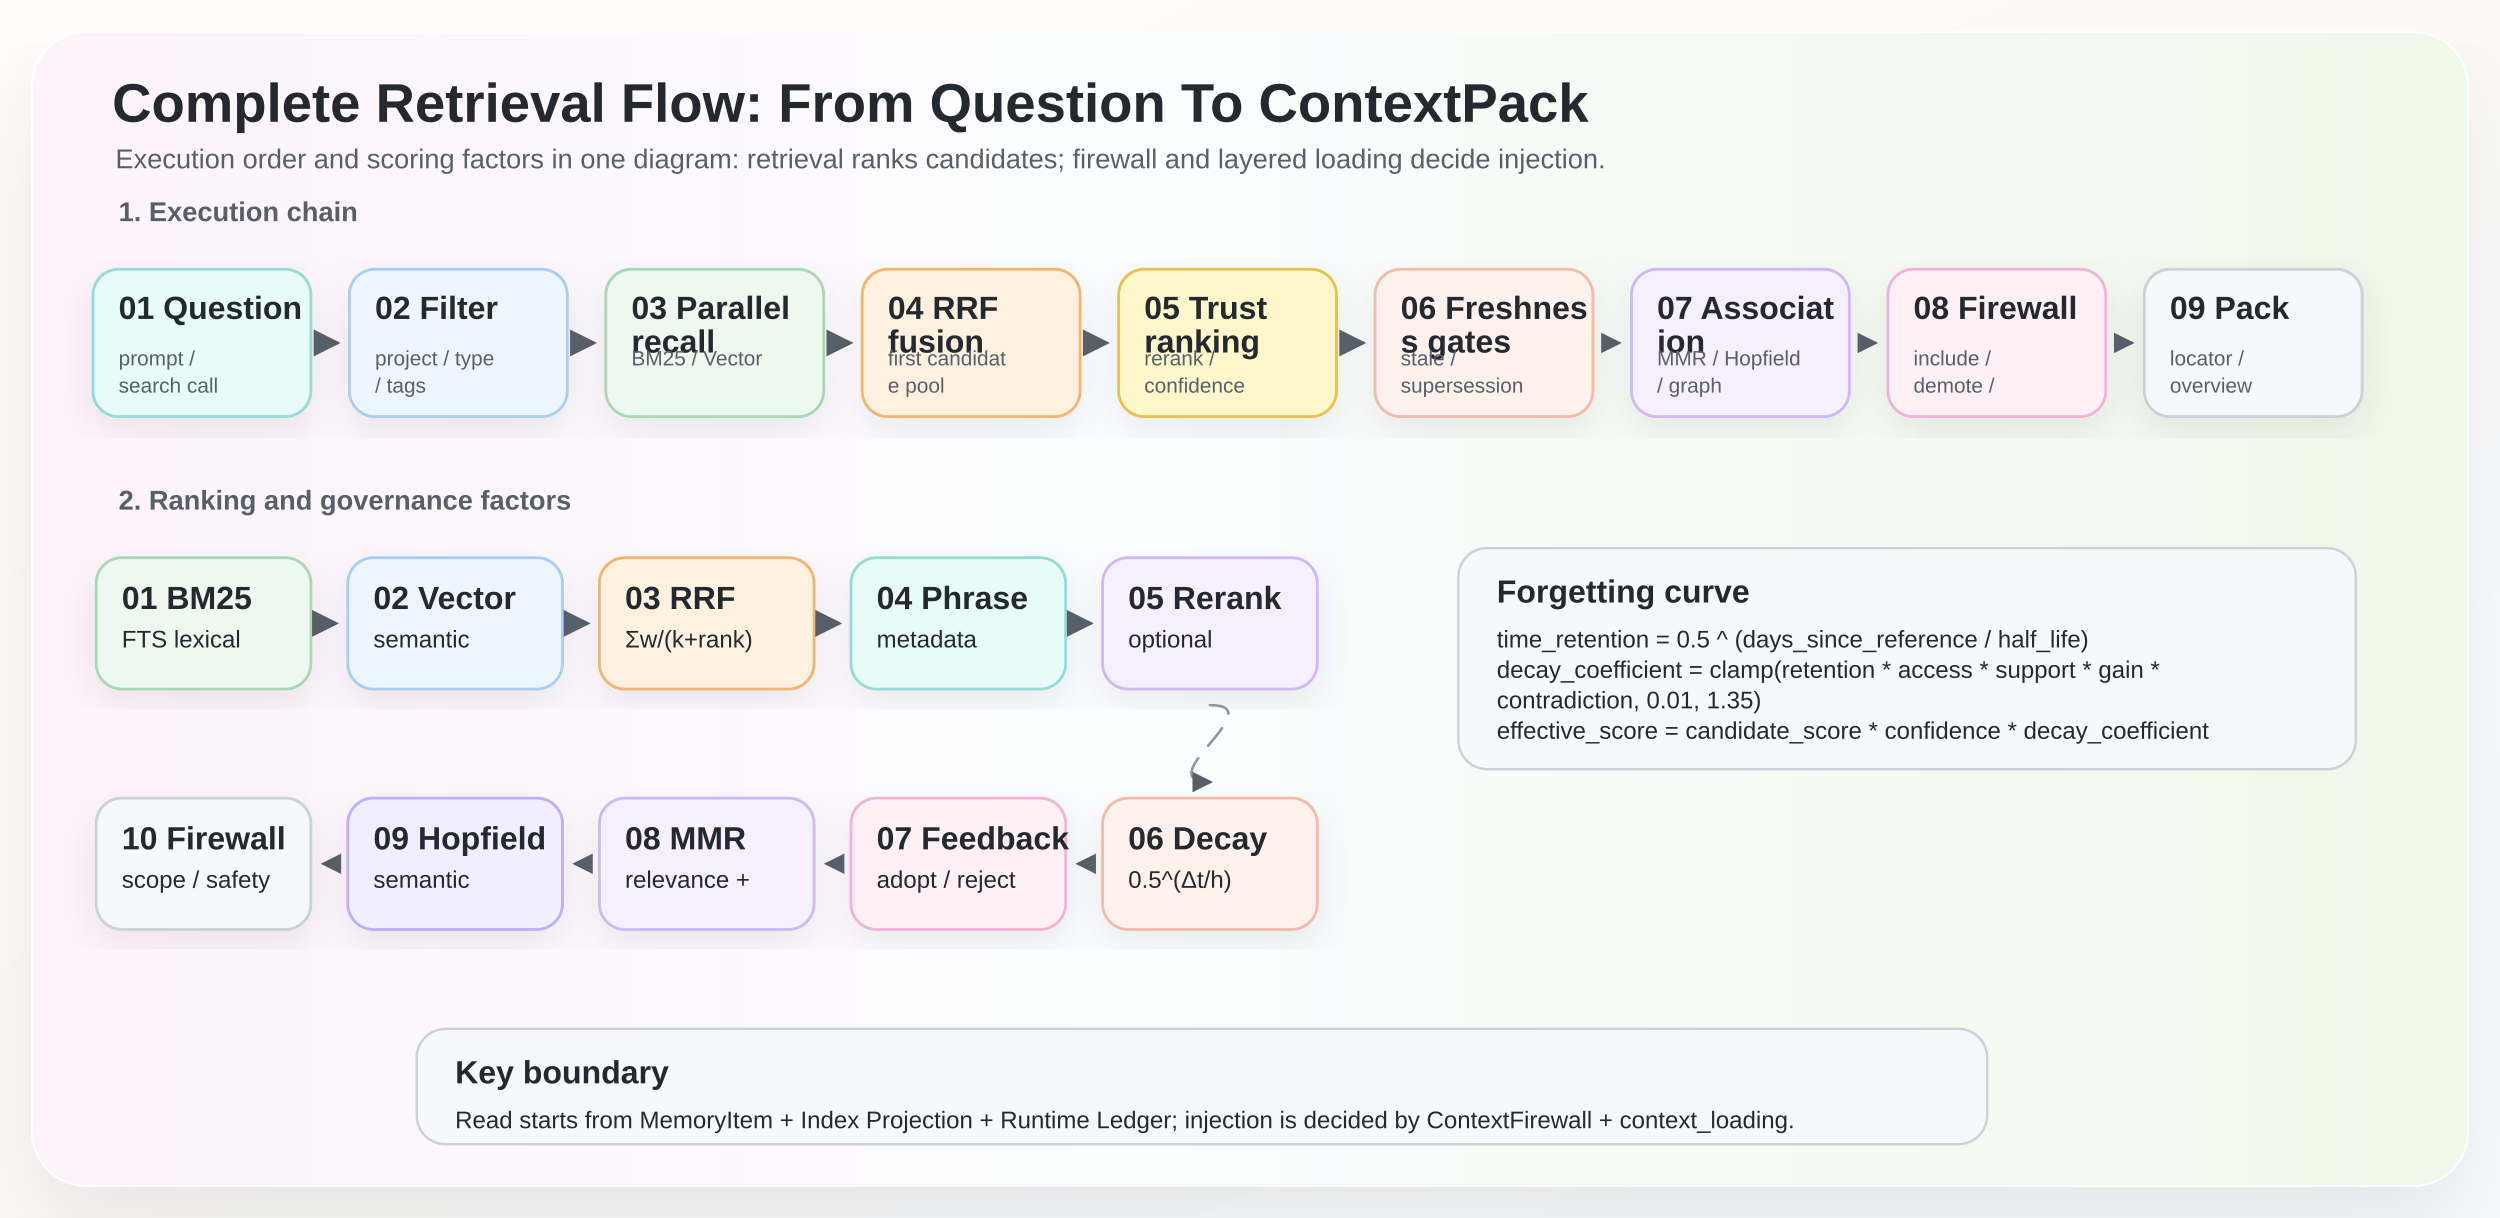
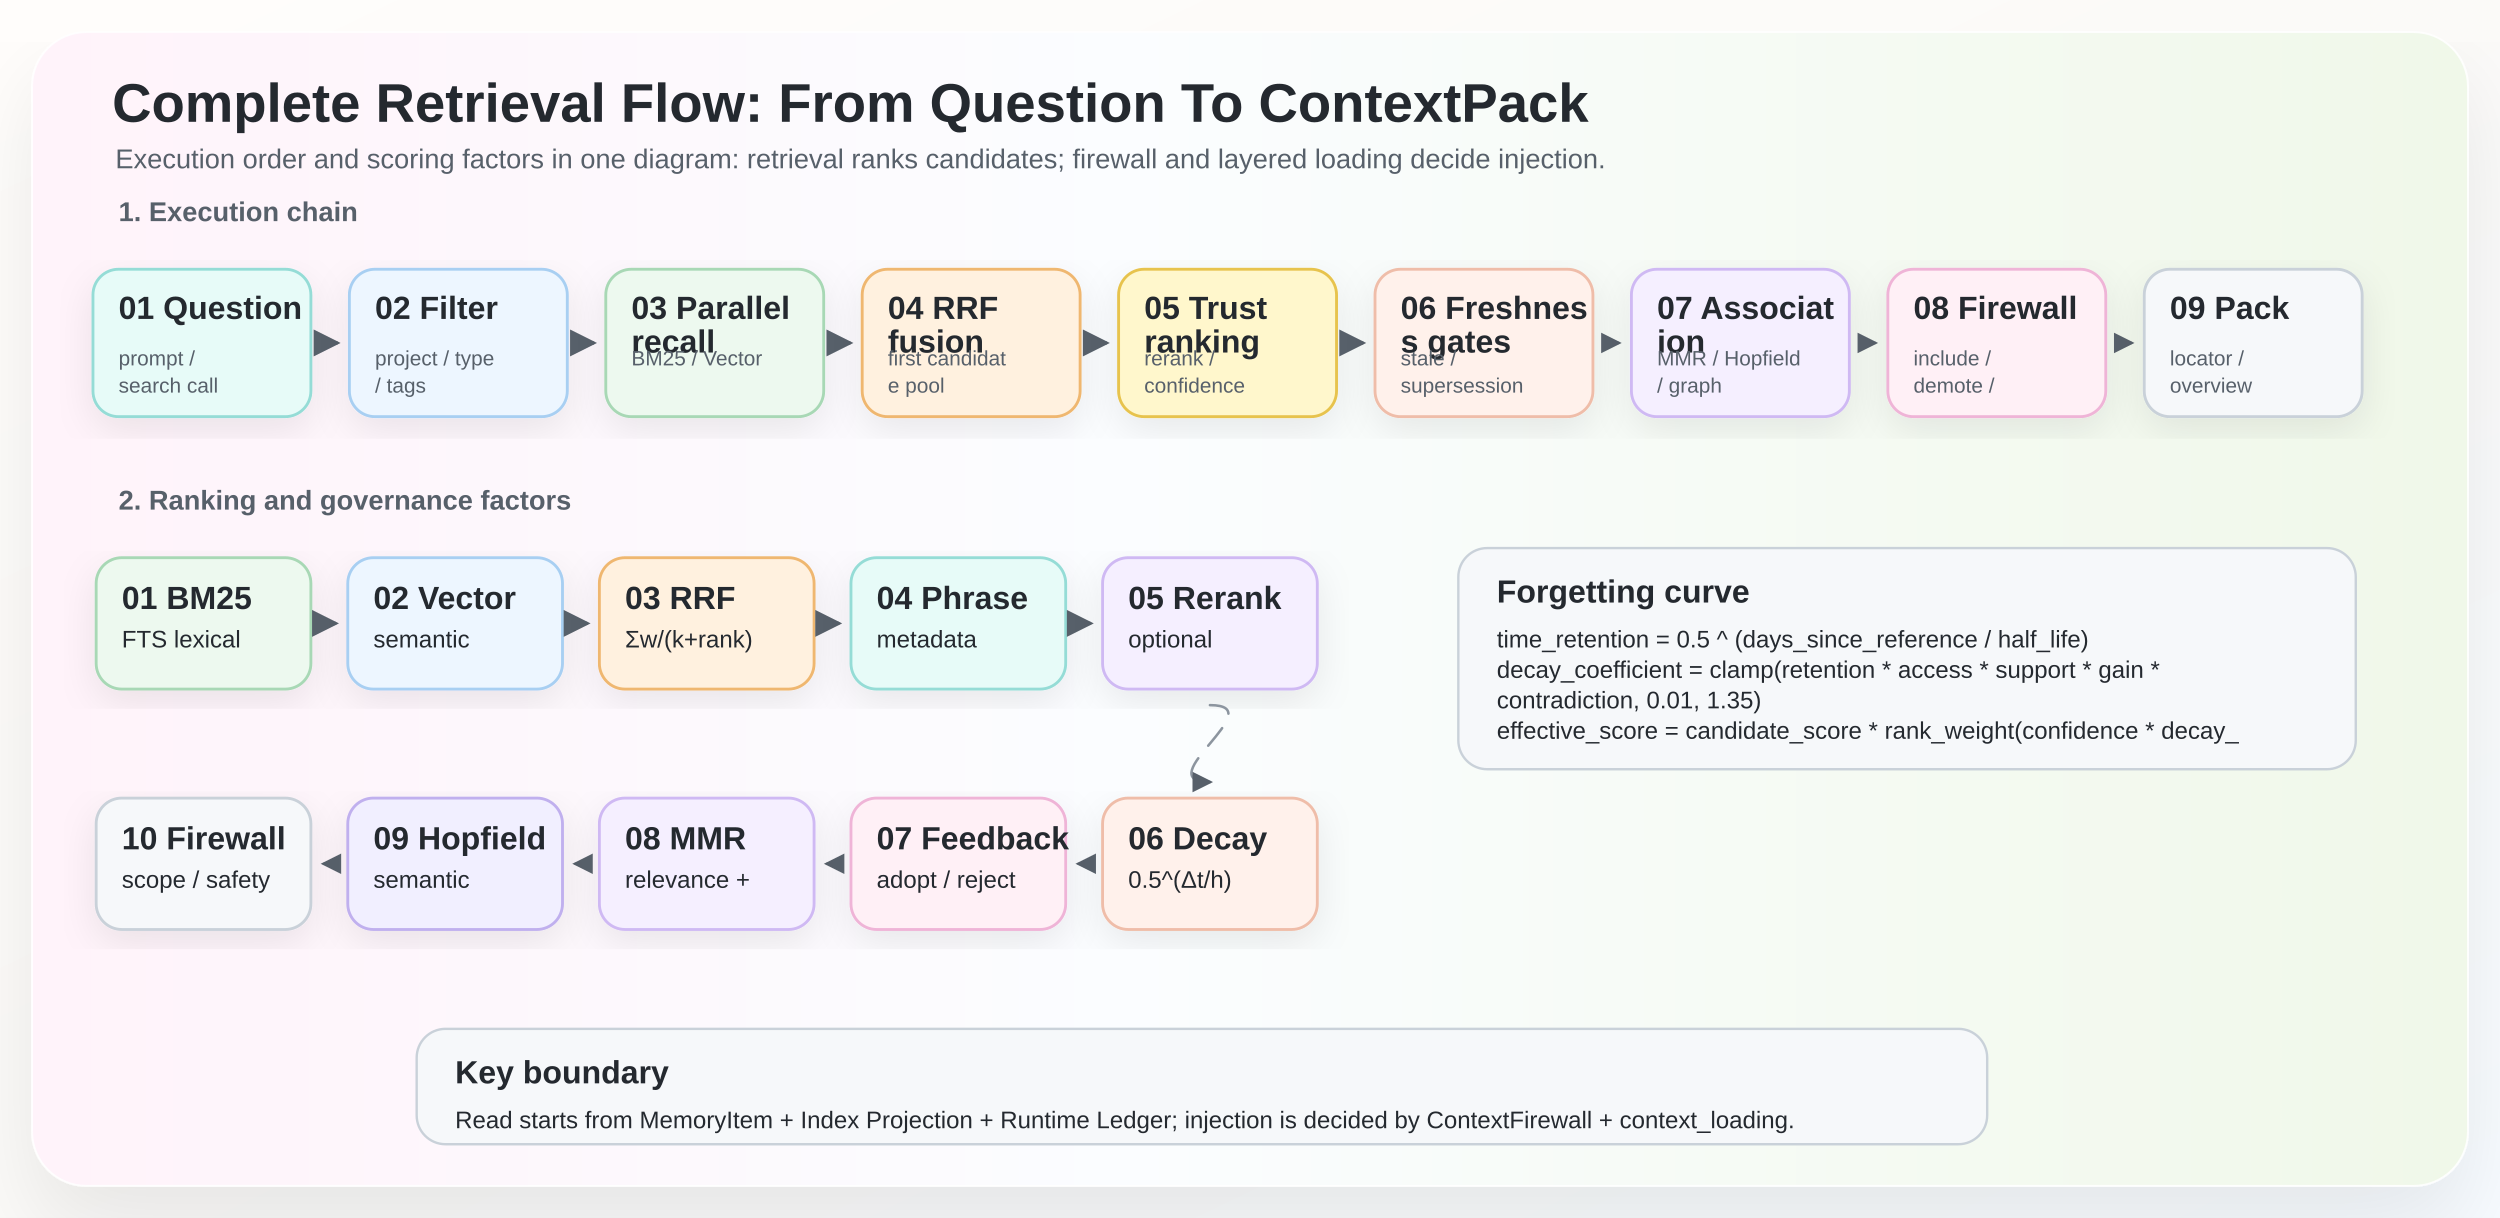
<svg xmlns="http://www.w3.org/2000/svg" width="1560" height="760" viewBox="0 0 1560 760" role="img" aria-labelledby="title desc" style="max-width:100%;height:auto;">
  <defs>
    <linearGradient id="qoderPageBg" x1="0" y1="0" x2="1" y2="1">
      <stop offset="0%" stop-color="#fffdfb" />
      <stop offset="48%" stop-color="#fbfaf8" />
      <stop offset="100%" stop-color="#f7fbff" />
    </linearGradient>
    <linearGradient id="qoderSheetBg" x1="0" y1="0" x2="1" y2="0">
      <stop offset="0%" stop-color="#fff3fa" />
      <stop offset="45%" stop-color="#fbfdff" />
      <stop offset="100%" stop-color="#f0f8e9" />
    </linearGradient>
    <filter id="qoderSheetShadow" x="-8%" y="-8%" width="116%" height="116%">
      <feDropShadow dx="0" dy="26" stdDeviation="30" flood-color="#2a231c" flood-opacity="0.085" />
    </filter>
    <marker id="arrow" viewBox="0 0 10 10" refX="8.5" refY="5" markerWidth="8" markerHeight="8" orient="auto-start-reverse">
      <path d="M0 0 L10 5 L0 10 z" fill="#57606a" />
    </marker>
    <filter id="paper" x="-8%" y="-8%" width="116%" height="116%">
      <feTurbulence type="fractalNoise" baseFrequency="0.78" numOctaves="2" seed="11" result="noise" />
      <feColorMatrix type="saturate" values="0" />
      <feComponentTransfer>
        <feFuncA type="table" tableValues="0 0.035" />
      </feComponentTransfer>
      <feBlend in="SourceGraphic" mode="multiply" />
    </filter>
    <filter id="softShadow" x="-15%" y="-15%" width="130%" height="130%">
      <feDropShadow dx="0" dy="8" stdDeviation="12" flood-color="#1f2328" flood-opacity="0.08" />
    </filter>
    <style>
      .bg { fill: url(#qoderPageBg); }
      .sheet { fill: url(#qoderSheetBg); filter: url(#qoderSheetShadow); }
      .ink { fill: #24292f; }
      .muted { fill: #57606a; }
      .title { font-family: -apple-system, BlinkMacSystemFont, "Segoe UI", Arial, "PingFang SC", "Microsoft YaHei", sans-serif; font-size: 34px; font-weight: 850; fill: #24292f; }
      .subtitle { font-family: -apple-system, BlinkMacSystemFont, "Segoe UI", Arial, "PingFang SC", "Microsoft YaHei", sans-serif; font-size: 17px; fill: #57606a; }
      .section { font-family: -apple-system, BlinkMacSystemFont, "Segoe UI", Arial, "PingFang SC", "Microsoft YaHei", sans-serif; font-size: 17px; font-weight: 800; fill: #57606a; text-transform: uppercase; }
      .card-title { font-family: -apple-system, BlinkMacSystemFont, "Segoe UI", Arial, "PingFang SC", "Microsoft YaHei", sans-serif; font-size: 20px; font-weight: 820; fill: #24292f; }
      .card-line { font-family: -apple-system, BlinkMacSystemFont, "Segoe UI", Arial, "PingFang SC", "Microsoft YaHei", sans-serif; font-size: 15px; fill: #24292f; }
      .small { font-family: -apple-system, BlinkMacSystemFont, "Segoe UI", Arial, "PingFang SC", "Microsoft YaHei", sans-serif; font-size: 13px; fill: #57606a; }
      .tiny { font-family: -apple-system, BlinkMacSystemFont, "Segoe UI", Arial, "PingFang SC", "Microsoft YaHei", sans-serif; font-size: 10px; fill: #6e7781; }
      .num { font-family: -apple-system, BlinkMacSystemFont, "Segoe UI", Arial, "PingFang SC", "Microsoft YaHei", sans-serif; font-size: 22px; font-weight: 900; }
      .mono { font-family: ui-monospace, SFMono-Regular, Menlo, Consolas, "Liberation Mono", monospace; font-size: 13px; fill: #24292f; }
      .mono-small { font-family: ui-monospace, SFMono-Regular, Menlo, Consolas, "Liberation Mono", monospace; font-size: 12px; fill: #57606a; }
      .panel { fill: #ffffff; stroke: #d8dee4; stroke-width: 1.4; filter: url(#softShadow); }
      .card { stroke-width: 1.8; filter: url(#softShadow); }
      .thin-card { stroke-width: 1.2; }
      .arrow { fill: none; stroke: #57606a; stroke-width: 2.1; stroke-linecap: round; stroke-linejoin: round; marker-end: url(#arrow); }
      .soft-arrow { fill: none; stroke: #8c959f; stroke-width: 1.6; stroke-linecap: round; stroke-linejoin: round; stroke-dasharray: 6 7; marker-end: url(#arrow); }
      .flow-line { stroke-dasharray: 14 10; animation: flowDash 1.8s linear infinite; }
      .planned-line { stroke-dasharray: 8 8; }
      .flow-dot { fill: #1f6f78; filter: url(#softShadow); }
      .breath { animation: breath 2.8s ease-in-out infinite; transform-box: fill-box; transform-origin: center; }
      .breath-slow { animation: breath 4.2s ease-in-out infinite; transform-box: fill-box; transform-origin: center; }
      .blink { animation: blink 1.7s ease-in-out infinite; }
      .rail { fill: none; stroke: #d0d7de; stroke-width: 1.3; stroke-dasharray: 5 8; }
      .branch { fill: none; stroke: #d0d7de; stroke-width: 1.3; stroke-linecap: round; stroke-linejoin: round; }
      .icon { fill: none; stroke-width: 3.5; stroke-linecap: round; stroke-linejoin: round; }
      @keyframes flowDash {
        to { stroke-dashoffset: -24; }
      }
      @keyframes breath {
        0%, 100% { opacity: 0.88; transform: scale(1); }
        50% { opacity: 1; transform: scale(1.035); }
      }
      @keyframes blink {
        0%, 100% { opacity: 0.42; }
        50% { opacity: 1; }
      }
    </style>
  </defs>
  <rect class="bg" width="1560" height="760" />
  <rect x="28" y="28" width="1504" height="704" rx="36" fill="#ffffff" opacity="0.62" />
  <rect class="sheet" x="20" y="20" width="1520" height="720" rx="34" stroke="#ffffff" stroke-opacity="0.86" stroke-width="1.2" />
  <text class="title" x="70" y="76">Complete Retrieval Flow: From Question To ContextPack</text>
  <text class="subtitle" x="72" y="105">Execution order and scoring factors in one diagram: retrieval ranks candidates; firewall and layered loading decide injection.</text>
  <text class="section" x="74" y="138">1. Execution chain</text>
  <g>
    <rect class="card" x="58" y="168" width="136" height="92" rx="16" fill="#e7fbf8" stroke="#95dcd6" />
    <text class="card-title" x="74" y="199">01 Question</text>
    <text class="small" x="74" y="228">prompt /</text>
    <text class="small" x="74" y="245">search call</text>
  </g>
  <path class="arrow flow-line" d="M202 214 L210 214">
    <animate attributeName="stroke-dashoffset" values="0;-24" dur="1.8s" repeatCount="indefinite" />
  </path>
  <g>
    <rect class="card" x="218" y="168" width="136" height="92" rx="16" fill="#edf6ff" stroke="#a8cff2" />
    <text class="card-title" x="234" y="199">02 Filter</text>
    <text class="small" x="234" y="228">project / type</text>
    <text class="small" x="234" y="245">/ tags</text>
  </g>
  <path class="arrow flow-line" d="M362 214 L370 214">
    <animate attributeName="stroke-dashoffset" values="0;-24" dur="1.8s" repeatCount="indefinite" />
  </path>
  <g>
    <rect class="card" x="378" y="168" width="136" height="92" rx="16" fill="#edf9ef" stroke="#a8d8b5" />
    <text class="card-title" x="394" y="199">03 Parallel</text>
    <text class="card-title" x="394" y="220">recall</text>
    <text class="small" x="394" y="228">BM25 / Vector</text>
  </g>
  <path class="arrow flow-line" d="M522 214 L530 214">
    <animate attributeName="stroke-dashoffset" values="0;-24" dur="1.8s" repeatCount="indefinite" />
  </path>
  <g>
    <rect class="card" x="538" y="168" width="136" height="92" rx="16" fill="#fff1df" stroke="#efb770" />
    <text class="card-title" x="554" y="199">04 RRF</text>
    <text class="card-title" x="554" y="220">fusion</text>
    <text class="small" x="554" y="228">first candidat</text>
    <text class="small" x="554" y="245">e pool</text>
  </g>
  <path class="arrow flow-line" d="M682 214 L690 214">
    <animate attributeName="stroke-dashoffset" values="0;-24" dur="1.8s" repeatCount="indefinite" />
  </path>
  <g>
    <rect class="card" x="698" y="168" width="136" height="92" rx="16" fill="#fff7cc" stroke="#e7c34e" />
    <text class="card-title" x="714" y="199">05 Trust</text>
    <text class="card-title" x="714" y="220">ranking</text>
    <text class="small" x="714" y="228">rerank /</text>
    <text class="small" x="714" y="245">confidence</text>
  </g>
  <path class="arrow flow-line" d="M842 214 L850 214">
    <animate attributeName="stroke-dashoffset" values="0;-24" dur="1.8s" repeatCount="indefinite" />
  </path>
  <g>
    <rect class="card" x="858" y="168" width="136" height="92" rx="16" fill="#fff1eb" stroke="#efbda9" />
    <text class="card-title" x="874" y="199">06 Freshnes</text>
    <text class="card-title" x="874" y="220">s gates</text>
    <text class="small" x="874" y="228">stale /</text>
    <text class="small" x="874" y="245">supersession</text>
  </g>
  <path class="soft-arrow flow-line" d="M1002 214 L1010 214">
    <animate attributeName="stroke-dashoffset" values="0;-24" dur="1.8s" repeatCount="indefinite" />
  </path>
  <g>
    <rect class="card" x="1018" y="168" width="136" height="92" rx="16" fill="#f5efff" stroke="#cfb9f3" />
    <text class="card-title" x="1034" y="199">07 Associat</text>
    <text class="card-title" x="1034" y="220">ion</text>
    <text class="small" x="1034" y="228">MMR / Hopfield</text>
    <text class="small" x="1034" y="245">/ graph</text>
  </g>
  <path class="soft-arrow flow-line" d="M1162 214 L1170 214">
    <animate attributeName="stroke-dashoffset" values="0;-24" dur="1.8s" repeatCount="indefinite" />
  </path>
  <g>
    <rect class="card" x="1178" y="168" width="136" height="92" rx="16" fill="#fff0f6" stroke="#efb4d7" />
    <text class="card-title" x="1194" y="199">08 Firewall</text>
    <text class="small" x="1194" y="228">include /</text>
    <text class="small" x="1194" y="245">demote /</text>
  </g>
  <path class="soft-arrow flow-line" d="M1322 214 L1330 214">
    <animate attributeName="stroke-dashoffset" values="0;-24" dur="1.8s" repeatCount="indefinite" />
  </path>
  <g>
    <rect class="card" x="1338" y="168" width="136" height="92" rx="16" fill="#f6f8fa" stroke="#c9d1d9" />
    <text class="card-title" x="1354" y="199">09 Pack</text>
    <text class="small" x="1354" y="228">locator /</text>
    <text class="small" x="1354" y="245">overview</text>
  </g>
  <text class="section" x="74" y="318">2. Ranking and governance factors</text>
  <g>
    <rect class="card" x="60" y="348" width="134" height="82" rx="16" fill="#edf9ef" stroke="#a8d8b5" />
    <text class="card-title" x="76" y="380">01 BM25</text>
    <text class="card-line" x="76" y="404">FTS lexical</text>
  </g>
  <path class="arrow flow-line" d="M202 389 L209 389">
    <animate attributeName="stroke-dashoffset" values="0;-24" dur="1.8s" repeatCount="indefinite" />
  </path>
  <g>
    <rect class="card" x="217" y="348" width="134" height="82" rx="16" fill="#edf6ff" stroke="#a8cff2" />
    <text class="card-title" x="233" y="380">02 Vector</text>
    <text class="card-line" x="233" y="404">semantic</text>
  </g>
  <path class="arrow flow-line" d="M359 389 L366 389">
    <animate attributeName="stroke-dashoffset" values="0;-24" dur="1.8s" repeatCount="indefinite" />
  </path>
  <g>
    <rect class="card" x="374" y="348" width="134" height="82" rx="16" fill="#fff1df" stroke="#efb770" />
    <text class="card-title" x="390" y="380">03 RRF</text>
    <text class="card-line" x="390" y="404">Σw/(k+rank)</text>
  </g>
  <path class="arrow flow-line" d="M516 389 L523 389">
    <animate attributeName="stroke-dashoffset" values="0;-24" dur="1.8s" repeatCount="indefinite" />
  </path>
  <g>
    <rect class="card" x="531" y="348" width="134" height="82" rx="16" fill="#e7fbf8" stroke="#95dcd6" />
    <text class="card-title" x="547" y="380">04 Phrase</text>
    <text class="card-line" x="547" y="404">metadata</text>
  </g>
  <path class="arrow flow-line" d="M673 389 L680 389">
    <animate attributeName="stroke-dashoffset" values="0;-24" dur="1.8s" repeatCount="indefinite" />
  </path>
  <g>
    <rect class="card" x="688" y="348" width="134" height="82" rx="16" fill="#f5efff" stroke="#cfb9f3" />
    <text class="card-title" x="704" y="380">05 Rerank</text>
    <text class="card-line" x="704" y="404">optional</text>
  </g>
  <path class="soft-arrow flow-line" d="M755 440 C 795 440, 715 488, 755 488">
    <animate attributeName="stroke-dashoffset" values="0;-24" dur="1.8s" repeatCount="indefinite" />
  </path>
  <g>
    <rect class="card" x="688" y="498" width="134" height="82" rx="16" fill="#fff1eb" stroke="#efbda9" />
    <text class="card-title" x="704" y="530">06 Decay</text>
    <text class="card-line" x="704" y="554">0.5^(Δt/h)</text>
  </g>
  <path class="soft-arrow flow-line" d="M680 539 L673 539">
    <animate attributeName="stroke-dashoffset" values="0;-24" dur="1.8s" repeatCount="indefinite" />
  </path>
  <g>
    <rect class="card" x="531" y="498" width="134" height="82" rx="16" fill="#fff0f6" stroke="#efb4d7" />
    <text class="card-title" x="547" y="530">07 Feedback</text>
    <text class="card-line" x="547" y="554">adopt / reject</text>
  </g>
  <path class="soft-arrow flow-line" d="M523 539 L516 539">
    <animate attributeName="stroke-dashoffset" values="0;-24" dur="1.8s" repeatCount="indefinite" />
  </path>
  <g>
    <rect class="card" x="374" y="498" width="134" height="82" rx="16" fill="#f5efff" stroke="#cfb9f3" />
    <text class="card-title" x="390" y="530">08 MMR</text>
    <text class="card-line" x="390" y="554">relevance +</text>
  </g>
  <path class="soft-arrow flow-line" d="M366 539 L359 539">
    <animate attributeName="stroke-dashoffset" values="0;-24" dur="1.8s" repeatCount="indefinite" />
  </path>
  <g>
    <rect class="card" x="217" y="498" width="134" height="82" rx="16" fill="#f1efff" stroke="#c0b0ee" />
    <text class="card-title" x="233" y="530">09 Hopfield</text>
    <text class="card-line" x="233" y="554">semantic</text>
  </g>
  <path class="soft-arrow flow-line" d="M209 539 L202 539">
    <animate attributeName="stroke-dashoffset" values="0;-24" dur="1.8s" repeatCount="indefinite" />
  </path>
  <g>
    <rect class="card" x="60" y="498" width="134" height="82" rx="16" fill="#f6f8fa" stroke="#c9d1d9" />
    <text class="card-title" x="76" y="530">10 Firewall</text>
    <text class="card-line" x="76" y="554">scope / safety</text>
  </g>
  <g>
    <rect x="910" y="342" width="560" height="138" rx="18" fill="#f6f8fa" stroke="#c9d1d9" stroke-width="1.5" />
    <text class="card-title" x="934" y="376" fill="#57606a">Forgetting curve</text>
    <text class="card-line" x="934" y="404">time_retention = 0.5 ^ (days_since_reference / half_life)</text>
    <text class="card-line" x="934" y="423">decay_coefficient = clamp(retention * access * support * gain *</text>
    <text class="card-line" x="934" y="442">contradiction, 0.01, 1.35)</text>
-     <text class="card-line" x="934" y="461">effective_score = candidate_score * confidence * decay_coefficient</text>
+     <text class="card-line" x="934" y="461">effective_score = candidate_score * rank_weight(confidence * decay_</text>
  </g>
  <g>
    <rect x="260" y="642" width="980" height="72" rx="18" fill="#f6f8fa" stroke="#c9d1d9" stroke-width="1.5" />
    <text class="card-title" x="284" y="676" fill="#57606a">Key boundary</text>
    <text class="card-line" x="284" y="704">Read starts from MemoryItem + Index Projection + Runtime Ledger; injection is decided by ContextFirewall + context_loading.</text>
  </g>
</svg>
